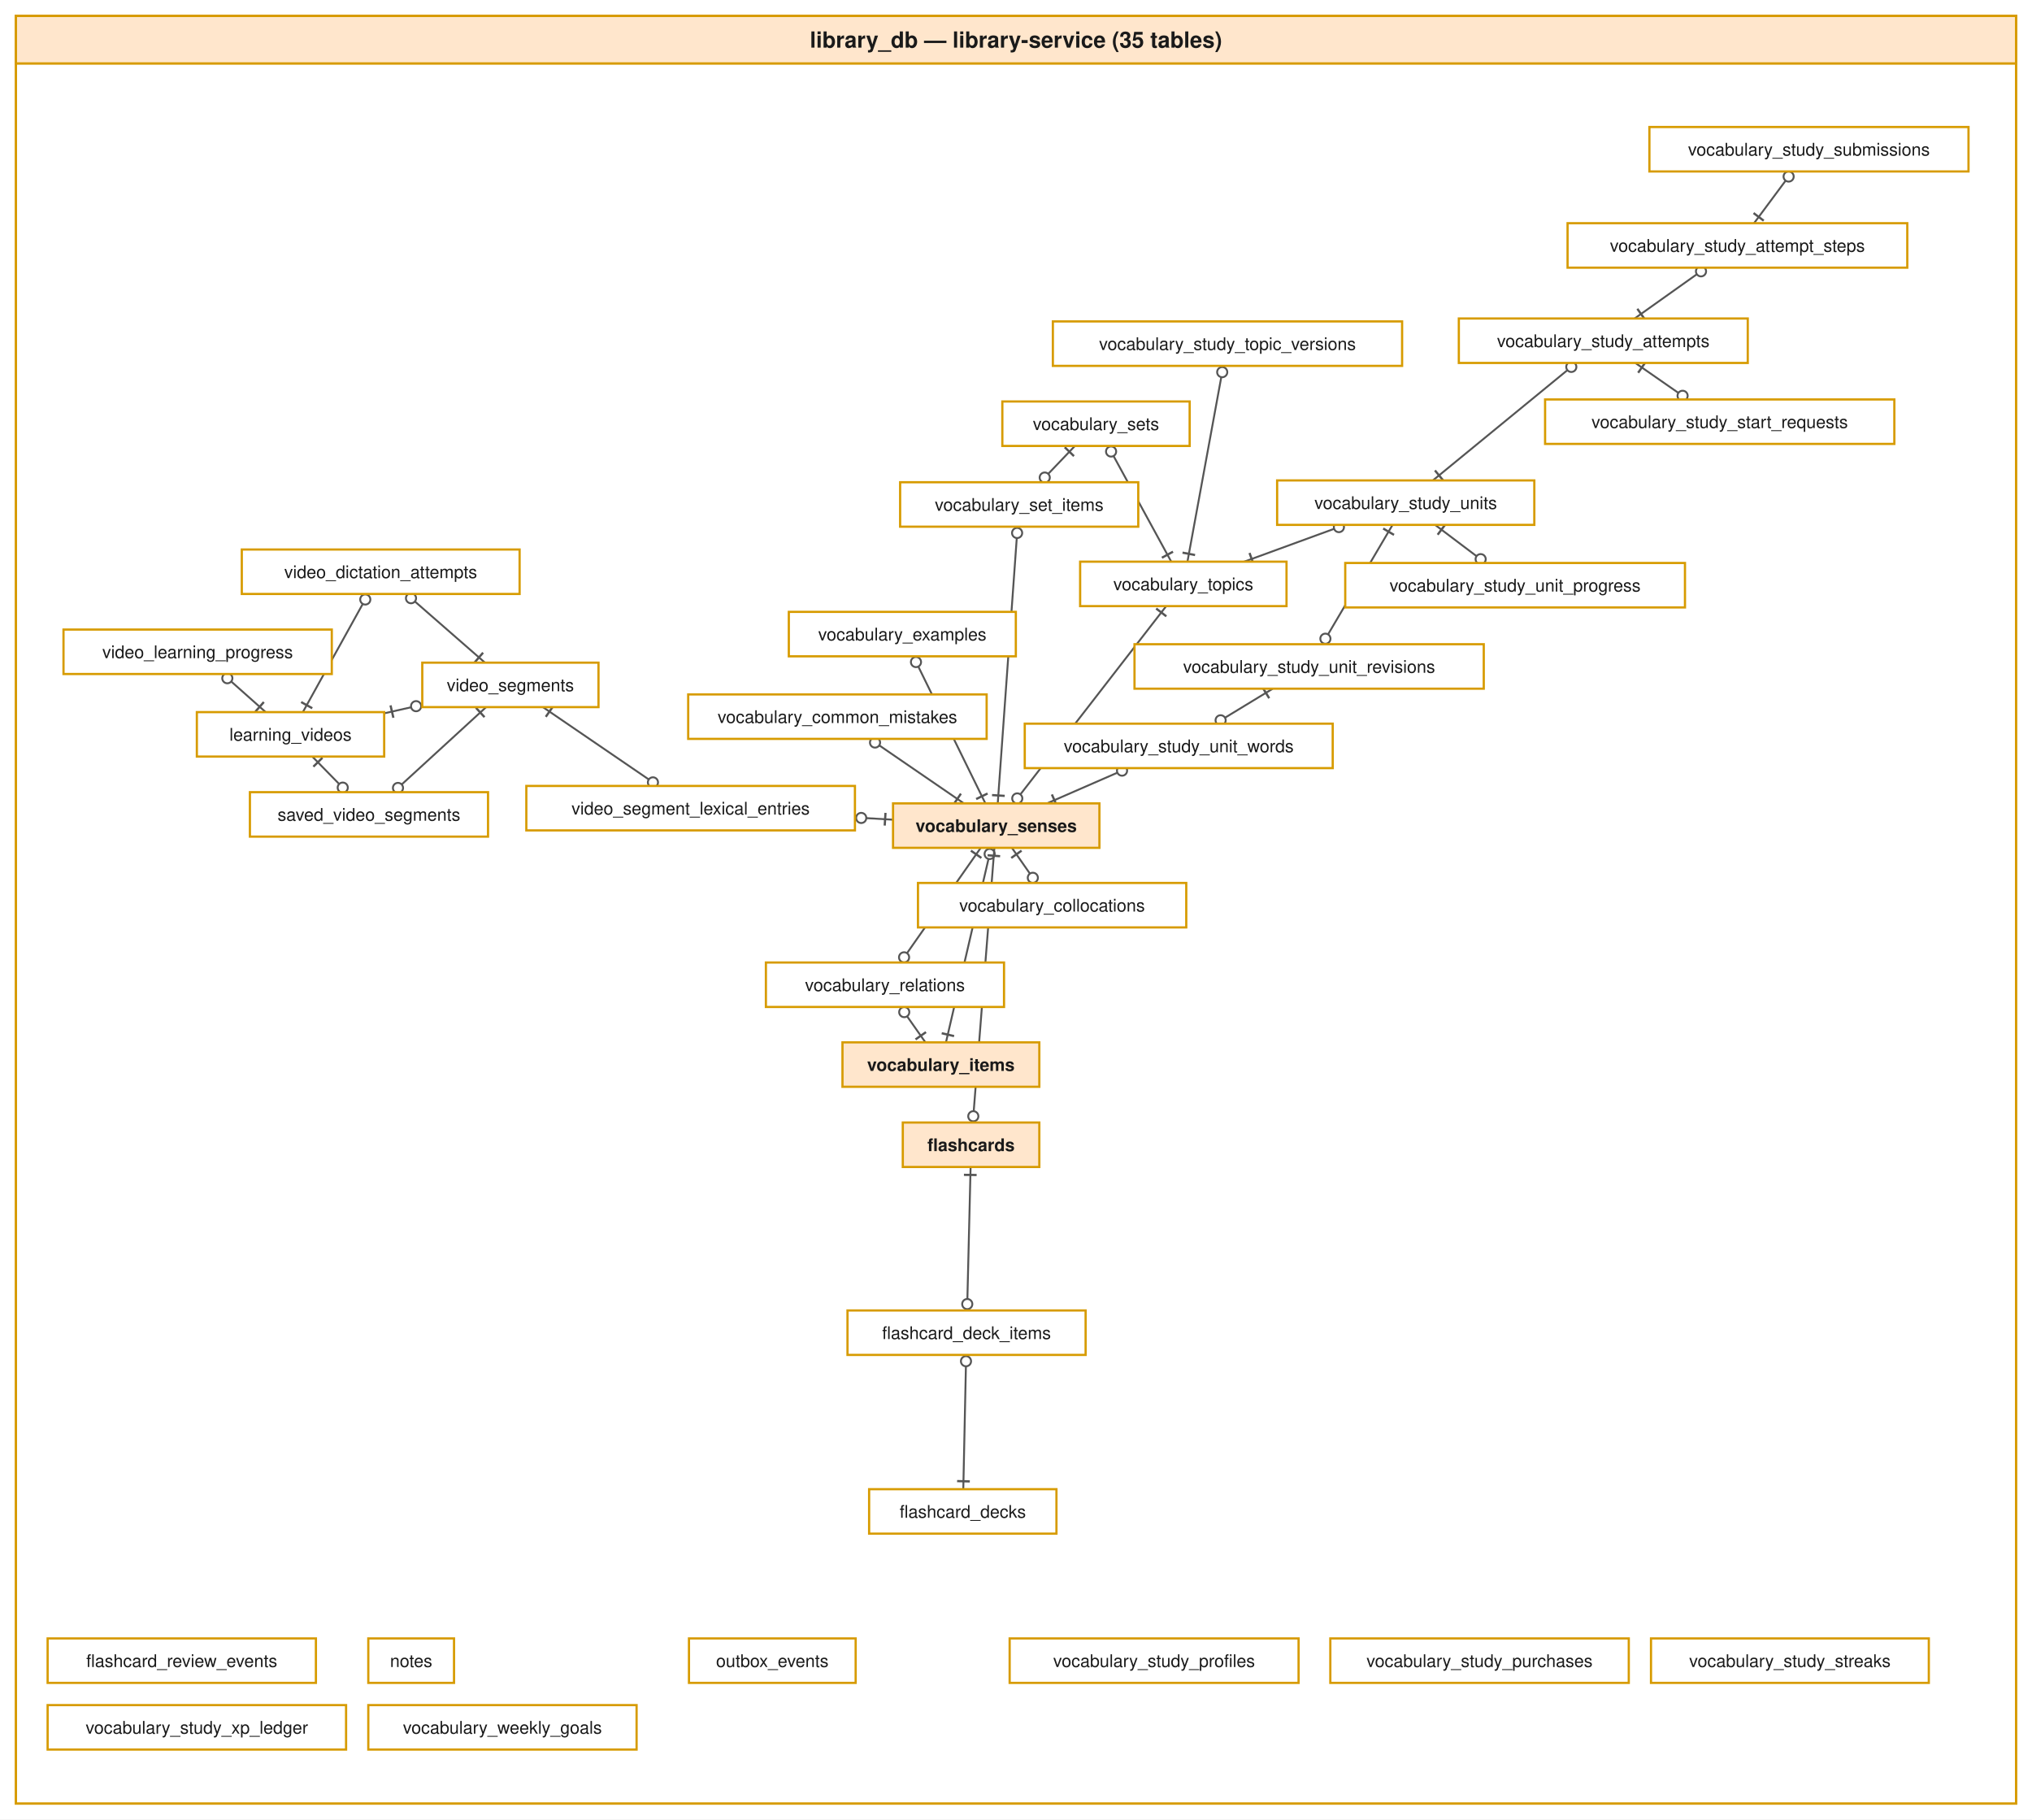
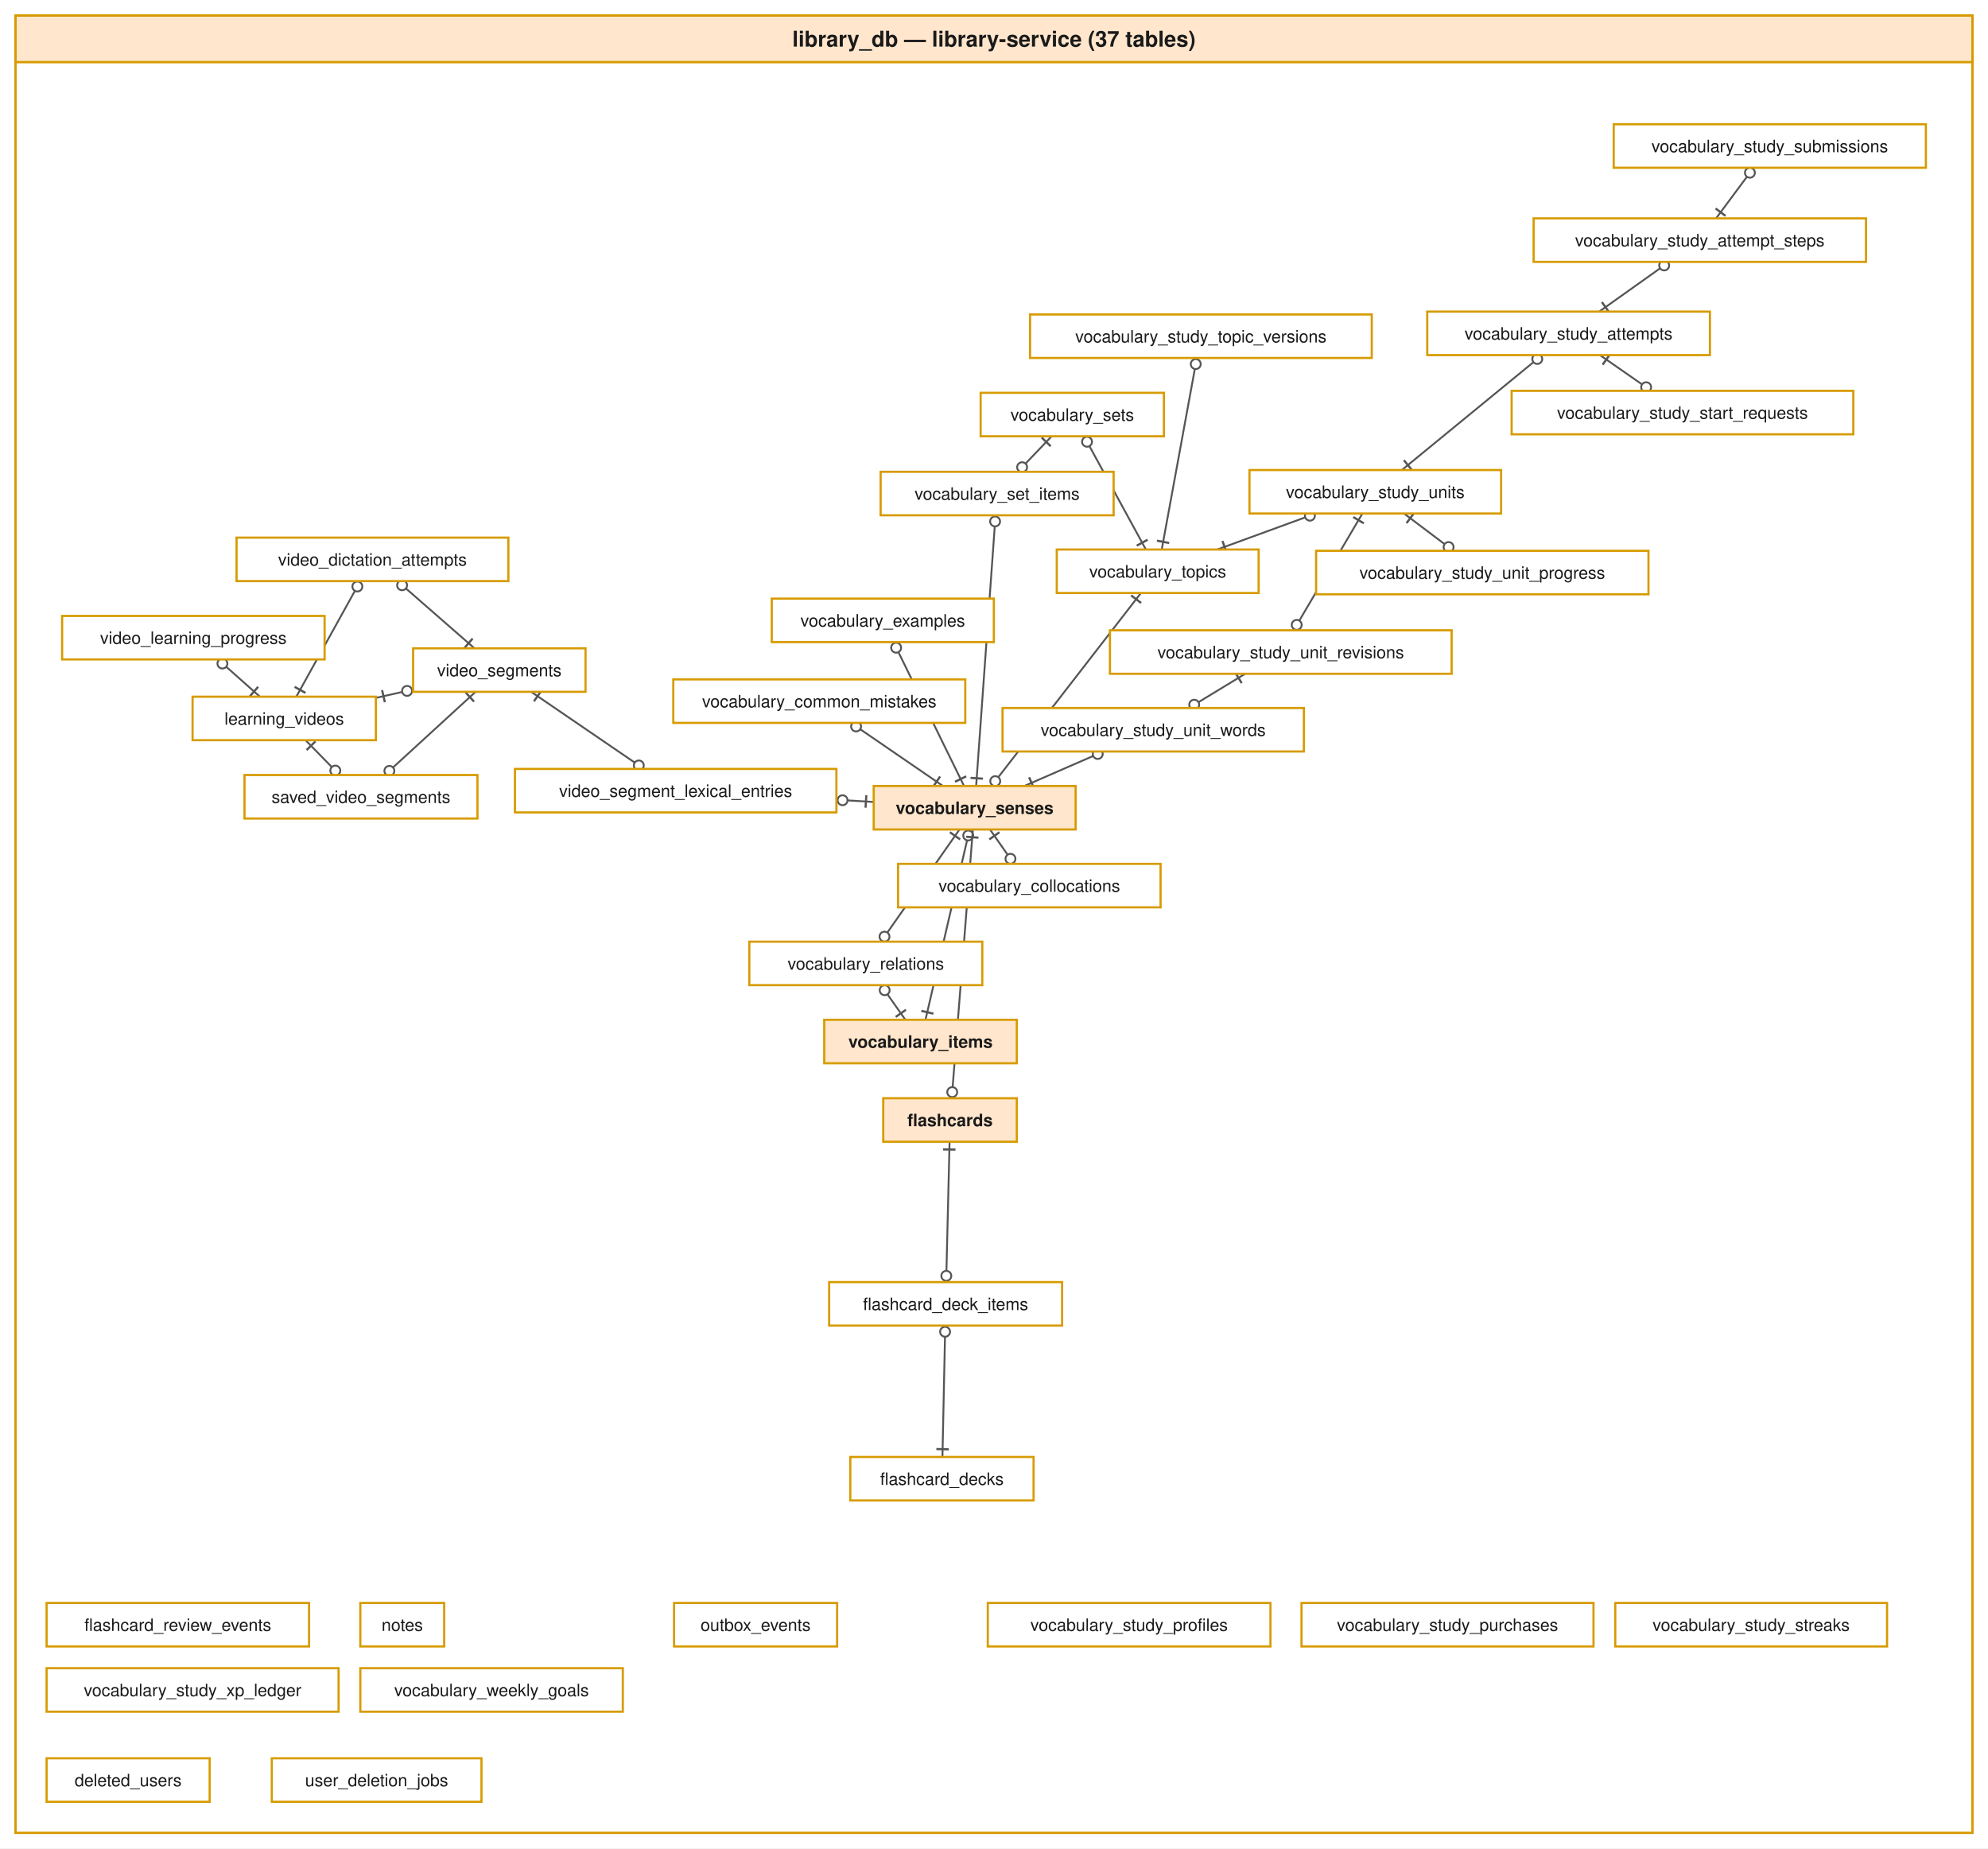
- <svg xmlns="http://www.w3.org/2000/svg" viewBox="0 0 1280 1146" width="1280" height="1146">
-   <rect width="1280" height="1146" fill="#ffffff" />
-   <rect x="10" y="10" width="1260" height="1126" fill="#ffffff" stroke="#d79b00" stroke-width="1.5" />
+ <svg xmlns="http://www.w3.org/2000/svg" viewBox="0 0 1280 1190" width="1280" height="1190">
+   <rect width="1280" height="1190" fill="#ffffff" />
+   <rect x="10" y="10" width="1260" height="1170" fill="#ffffff" stroke="#d79b00" stroke-width="1.5" />
  <rect x="10" y="10" width="1260" height="30" fill="#ffe6cc" stroke="#d79b00" stroke-width="1.5" />
-   <text x="640.0" y="30" font-family="Helvetica, Arial, sans-serif" font-size="14" font-weight="700" text-anchor="middle" fill="#1a1a1a">library_db — library-service (35 tables)</text>
+   <text x="640.0" y="30" font-family="Helvetica, Arial, sans-serif" font-size="14" font-weight="700" text-anchor="middle" fill="#1a1a1a">library_db — library-service (37 tables)</text>
  <path d="M606.8,938.0 L608.6,853.4" fill="none" stroke="#555555" stroke-width="1.2" />
  <circle cx="608.5" cy="857.4" r="3.2" fill="#ffffff" stroke="#555555" stroke-width="1.2" />
  <line x1="610.9" y1="933.1" x2="602.9" y2="932.9" stroke="#555555" stroke-width="1.4" />
  <path d="M611.4,735.1 L609.2,825.4" fill="none" stroke="#555555" stroke-width="1.2" />
  <circle cx="609.3" cy="821.4" r="3.2" fill="#ffffff" stroke="#555555" stroke-width="1.2" />
  <line x1="607.2" y1="740.0" x2="615.2" y2="740.1" stroke="#555555" stroke-width="1.4" />
  <path d="M196.7,476.5 L218.7,499.0" fill="none" stroke="#555555" stroke-width="1.2" />
  <circle cx="215.9" cy="496.1" r="3.2" fill="#ffffff" stroke="#555555" stroke-width="1.2" />
  <line x1="197.4" y1="482.9" x2="203.1" y2="477.3" stroke="#555555" stroke-width="1.4" />
  <path d="M190.8,448.5 L232.0,374.1" fill="none" stroke="#555555" stroke-width="1.2" />
  <circle cx="230.1" cy="377.6" r="3.2" fill="#ffffff" stroke="#555555" stroke-width="1.2" />
  <line x1="196.7" y1="446.1" x2="189.7" y2="442.2" stroke="#555555" stroke-width="1.4" />
  <path d="M167.3,448.5 L140.3,424.5" fill="none" stroke="#555555" stroke-width="1.2" />
  <circle cx="143.2" cy="427.2" r="3.2" fill="#ffffff" stroke="#555555" stroke-width="1.2" />
  <line x1="166.2" y1="442.2" x2="160.9" y2="448.2" stroke="#555555" stroke-width="1.4" />
  <path d="M242.0,449.3 L266.0,443.9" fill="none" stroke="#555555" stroke-width="1.2" />
  <circle cx="262.1" cy="444.8" r="3.2" fill="#ffffff" stroke="#555555" stroke-width="1.2" />
  <line x1="247.8" y1="452.1" x2="246.0" y2="444.3" stroke="#555555" stroke-width="1.4" />
  <path d="M306.2,445.4 L247.7,499.0" fill="none" stroke="#555555" stroke-width="1.2" />
  <circle cx="250.7" cy="496.3" r="3.2" fill="#ffffff" stroke="#555555" stroke-width="1.2" />
  <line x1="299.8" y1="445.8" x2="305.2" y2="451.7" stroke="#555555" stroke-width="1.4" />
  <path d="M305.5,417.4 L255.9,374.1" fill="none" stroke="#555555" stroke-width="1.2" />
  <circle cx="258.9" cy="376.8" r="3.2" fill="#ffffff" stroke="#555555" stroke-width="1.2" />
  <line x1="304.3" y1="411.1" x2="299.1" y2="417.1" stroke="#555555" stroke-width="1.4" />
  <path d="M342.0,445.4 L414.6,495.0" fill="none" stroke="#555555" stroke-width="1.2" />
  <circle cx="411.3" cy="492.8" r="3.2" fill="#ffffff" stroke="#555555" stroke-width="1.2" />
  <line x1="343.8" y1="451.5" x2="348.4" y2="444.9" stroke="#555555" stroke-width="1.4" />
  <path d="M582.9,656.5 L567.3,634.3" fill="none" stroke="#555555" stroke-width="1.2" />
  <circle cx="569.6" cy="637.5" r="3.2" fill="#ffffff" stroke="#555555" stroke-width="1.2" />
  <line x1="583.3" y1="650.1" x2="576.7" y2="654.7" stroke="#555555" stroke-width="1.4" />
  <path d="M595.9,656.5 L624.3,534.0" fill="none" stroke="#555555" stroke-width="1.2" />
  <circle cx="623.4" cy="537.9" r="3.2" fill="#ffffff" stroke="#555555" stroke-width="1.2" />
  <line x1="601.0" y1="652.6" x2="593.2" y2="650.8" stroke="#555555" stroke-width="1.4" />
  <path d="M626.4,534.0 L612.8,707.1" fill="none" stroke="#555555" stroke-width="1.2" />
  <circle cx="613.1" cy="703.1" r="3.2" fill="#ffffff" stroke="#555555" stroke-width="1.2" />
  <line x1="622.1" y1="538.7" x2="630.0" y2="539.3" stroke="#555555" stroke-width="1.4" />
  <path d="M562.5,516.3 L538.5,514.9" fill="none" stroke="#555555" stroke-width="1.2" />
  <circle cx="542.5" cy="515.2" r="3.2" fill="#ffffff" stroke="#555555" stroke-width="1.2" />
  <line x1="557.8" y1="512.0" x2="557.3" y2="520.0" stroke="#555555" stroke-width="1.4" />
  <path d="M637.4,534.0 L652.9,556.2" fill="none" stroke="#555555" stroke-width="1.2" />
  <circle cx="650.6" cy="552.9" r="3.2" fill="#ffffff" stroke="#555555" stroke-width="1.2" />
  <line x1="637.0" y1="540.4" x2="643.5" y2="535.8" stroke="#555555" stroke-width="1.4" />
  <path d="M607.1,506.0 L547.9,465.4" fill="none" stroke="#555555" stroke-width="1.2" />
  <circle cx="551.2" cy="467.7" r="3.2" fill="#ffffff" stroke="#555555" stroke-width="1.2" />
  <line x1="605.3" y1="499.9" x2="600.8" y2="506.5" stroke="#555555" stroke-width="1.4" />
  <path d="M620.7,506.0 L575.3,413.4" fill="none" stroke="#555555" stroke-width="1.2" />
  <circle cx="577.0" cy="417.0" r="3.2" fill="#ffffff" stroke="#555555" stroke-width="1.2" />
  <line x1="622.1" y1="499.8" x2="614.9" y2="503.3" stroke="#555555" stroke-width="1.4" />
  <path d="M617.8,534.0 L567.2,606.3" fill="none" stroke="#555555" stroke-width="1.2" />
  <circle cx="569.5" cy="603.0" r="3.2" fill="#ffffff" stroke="#555555" stroke-width="1.2" />
  <line x1="611.6" y1="535.8" x2="618.2" y2="540.4" stroke="#555555" stroke-width="1.4" />
  <path d="M628.5,506.0 L641.0,331.7" fill="none" stroke="#555555" stroke-width="1.2" />
  <circle cx="640.7" cy="335.7" r="3.2" fill="#ffffff" stroke="#555555" stroke-width="1.2" />
  <line x1="632.9" y1="501.3" x2="624.9" y2="500.8" stroke="#555555" stroke-width="1.4" />
  <path d="M659.6,506.0 L710.5,483.8" fill="none" stroke="#555555" stroke-width="1.2" />
  <circle cx="706.8" cy="485.4" r="3.2" fill="#ffffff" stroke="#555555" stroke-width="1.2" />
  <line x1="665.8" y1="507.7" x2="662.6" y2="500.4" stroke="#555555" stroke-width="1.4" />
  <path d="M677.1,280.9 L655.3,303.7" fill="none" stroke="#555555" stroke-width="1.2" />
  <circle cx="658.1" cy="300.8" r="3.2" fill="#ffffff" stroke="#555555" stroke-width="1.2" />
  <line x1="670.7" y1="281.7" x2="676.5" y2="287.3" stroke="#555555" stroke-width="1.4" />
  <path d="M1104.9,140.6 L1129.1,108.0" fill="none" stroke="#555555" stroke-width="1.2" />
  <circle cx="1126.7" cy="111.2" r="3.2" fill="#ffffff" stroke="#555555" stroke-width="1.2" />
  <line x1="1111.0" y1="139.0" x2="1104.6" y2="134.2" stroke="#555555" stroke-width="1.4" />
  <path d="M1029.7,200.6 L1074.7,168.6" fill="none" stroke="#555555" stroke-width="1.2" />
  <circle cx="1071.5" cy="170.9" r="3.2" fill="#ffffff" stroke="#555555" stroke-width="1.2" />
  <line x1="1036.0" y1="201.0" x2="1031.4" y2="194.5" stroke="#555555" stroke-width="1.4" />
  <path d="M1030.1,228.6 L1063.2,251.6" fill="none" stroke="#555555" stroke-width="1.2" />
  <circle cx="1059.9" cy="249.3" r="3.2" fill="#ffffff" stroke="#555555" stroke-width="1.2" />
  <line x1="1031.9" y1="234.8" x2="1036.5" y2="228.2" stroke="#555555" stroke-width="1.4" />
  <path d="M801.7,433.8 L765.5,455.8" fill="none" stroke="#555555" stroke-width="1.2" />
  <circle cx="768.9" cy="453.7" r="3.2" fill="#ffffff" stroke="#555555" stroke-width="1.2" />
  <line x1="795.3" y1="433.0" x2="799.5" y2="439.8" stroke="#555555" stroke-width="1.4" />
  <path d="M902.6,302.6 L992.9,228.6" fill="none" stroke="#555555" stroke-width="1.2" />
  <circle cx="989.8" cy="231.1" r="3.2" fill="#ffffff" stroke="#555555" stroke-width="1.2" />
  <line x1="909.0" y1="302.5" x2="903.9" y2="296.3" stroke="#555555" stroke-width="1.4" />
  <path d="M904.0,330.6 L935.8,354.6" fill="none" stroke="#555555" stroke-width="1.2" />
  <circle cx="932.7" cy="352.2" r="3.2" fill="#ffffff" stroke="#555555" stroke-width="1.2" />
  <line x1="905.6" y1="336.8" x2="910.4" y2="330.4" stroke="#555555" stroke-width="1.4" />
  <path d="M877.2,330.6 L832.9,405.8" fill="none" stroke="#555555" stroke-width="1.2" />
  <circle cx="834.9" cy="402.3" r="3.2" fill="#ffffff" stroke="#555555" stroke-width="1.2" />
  <line x1="871.3" y1="332.9" x2="878.1" y2="336.9" stroke="#555555" stroke-width="1.4" />
  <path d="M734.6,381.8 L638.4,506.0" fill="none" stroke="#555555" stroke-width="1.2" />
  <circle cx="640.8" cy="502.9" r="3.2" fill="#ffffff" stroke="#555555" stroke-width="1.2" />
  <line x1="728.3" y1="383.3" x2="734.7" y2="388.2" stroke="#555555" stroke-width="1.4" />
  <path d="M737.8,353.8 L698.0,280.9" fill="none" stroke="#555555" stroke-width="1.2" />
  <circle cx="699.9" cy="284.4" r="3.2" fill="#ffffff" stroke="#555555" stroke-width="1.2" />
  <line x1="738.9" y1="347.5" x2="731.9" y2="351.3" stroke="#555555" stroke-width="1.4" />
  <path d="M748.0,353.8 L770.6,230.5" fill="none" stroke="#555555" stroke-width="1.2" />
  <circle cx="769.9" cy="234.4" r="3.2" fill="#ffffff" stroke="#555555" stroke-width="1.2" />
  <line x1="752.8" y1="349.6" x2="744.9" y2="348.1" stroke="#555555" stroke-width="1.4" />
  <path d="M783.7,353.8 L847.2,330.6" fill="none" stroke="#555555" stroke-width="1.2" />
  <circle cx="843.4" cy="332.0" r="3.2" fill="#ffffff" stroke="#555555" stroke-width="1.2" />
  <line x1="789.8" y1="355.8" x2="787.1" y2="348.3" stroke="#555555" stroke-width="1.4" />
  <rect x="533.853" y="825.425" width="150" height="28" fill="#ffffff" stroke="#d79b00" stroke-width="1.4" />
  <text x="608.853" y="843.425" font-family="Helvetica, Arial, sans-serif" font-size="11" font-weight="400" text-anchor="middle" fill="#1a1a1a">flashcard_deck_items</text>
  <rect x="547.48" y="938.0" width="118" height="28" fill="#ffffff" stroke="#d79b00" stroke-width="1.4" />
  <text x="606.48" y="956.0" font-family="Helvetica, Arial, sans-serif" font-size="11" font-weight="400" text-anchor="middle" fill="#1a1a1a">flashcard_decks</text>
  <rect x="30" y="1032" width="169" height="28" fill="#ffffff" stroke="#d79b00" stroke-width="1.4" />
  <text x="114.5" y="1050" font-family="Helvetica, Arial, sans-serif" font-size="11" font-weight="400" text-anchor="middle" fill="#1a1a1a">flashcard_review_events</text>
  <rect x="568.688" y="707.051" width="86" height="28" fill="#ffe6cc" stroke="#d79b00" stroke-width="1.4" />
  <text x="611.688" y="725.051" font-family="Helvetica, Arial, sans-serif" font-size="11" font-weight="700" text-anchor="middle" fill="#1a1a1a">flashcards</text>
  <rect x="124.003" y="448.543" width="118" height="28" fill="#ffffff" stroke="#d79b00" stroke-width="1.4" />
  <text x="183.003" y="466.543" font-family="Helvetica, Arial, sans-serif" font-size="11" font-weight="400" text-anchor="middle" fill="#1a1a1a">learning_videos</text>
  <rect x="232" y="1032" width="54" height="28" fill="#ffffff" stroke="#d79b00" stroke-width="1.4" />
  <text x="259.0" y="1050" font-family="Helvetica, Arial, sans-serif" font-size="11" font-weight="400" text-anchor="middle" fill="#1a1a1a">notes</text>
  <rect x="434" y="1032" width="105" height="28" fill="#ffffff" stroke="#d79b00" stroke-width="1.4" />
  <text x="486.5" y="1050" font-family="Helvetica, Arial, sans-serif" font-size="11" font-weight="400" text-anchor="middle" fill="#1a1a1a">outbox_events</text>
  <rect x="157.421" y="498.963" width="150" height="28" fill="#ffffff" stroke="#d79b00" stroke-width="1.4" />
  <text x="232.421" y="516.963" font-family="Helvetica, Arial, sans-serif" font-size="11" font-weight="400" text-anchor="middle" fill="#1a1a1a">saved_video_segments</text>
  <rect x="152.31" y="346.123" width="175" height="28" fill="#ffffff" stroke="#d79b00" stroke-width="1.4" />
  <text x="239.81" y="364.123" font-family="Helvetica, Arial, sans-serif" font-size="11" font-weight="400" text-anchor="middle" fill="#1a1a1a">video_dictation_attempts</text>
  <rect x="40.0" y="396.543" width="169" height="28" fill="#ffffff" stroke="#d79b00" stroke-width="1.4" />
  <text x="124.5" y="414.543" font-family="Helvetica, Arial, sans-serif" font-size="11" font-weight="400" text-anchor="middle" fill="#1a1a1a">video_learning_progress</text>
  <rect x="331.544" y="495.042" width="207" height="28" fill="#ffffff" stroke="#d79b00" stroke-width="1.4" />
  <text x="435.044" y="513.042" font-family="Helvetica, Arial, sans-serif" font-size="11" font-weight="400" text-anchor="middle" fill="#1a1a1a">video_segment_lexical_entries</text>
  <rect x="266.003" y="417.392" width="111" height="28" fill="#ffffff" stroke="#d79b00" stroke-width="1.4" />
  <text x="321.503" y="435.392" font-family="Helvetica, Arial, sans-serif" font-size="11" font-weight="400" text-anchor="middle" fill="#1a1a1a">video_segments</text>
  <rect x="578.249" y="556.151" width="169" height="28" fill="#ffffff" stroke="#d79b00" stroke-width="1.4" />
  <text x="662.749" y="574.151" font-family="Helvetica, Arial, sans-serif" font-size="11" font-weight="400" text-anchor="middle" fill="#1a1a1a">vocabulary_collocations</text>
  <rect x="433.508" y="437.397" width="188" height="28" fill="#ffffff" stroke="#d79b00" stroke-width="1.4" />
  <text x="527.508" y="455.397" font-family="Helvetica, Arial, sans-serif" font-size="11" font-weight="400" text-anchor="middle" fill="#1a1a1a">vocabulary_common_mistakes</text>
  <rect x="496.893" y="385.397" width="143" height="28" fill="#ffffff" stroke="#d79b00" stroke-width="1.4" />
  <text x="568.393" y="403.397" font-family="Helvetica, Arial, sans-serif" font-size="11" font-weight="400" text-anchor="middle" fill="#1a1a1a">vocabulary_examples</text>
  <rect x="530.687" y="656.54" width="124" height="28" fill="#ffe6cc" stroke="#d79b00" stroke-width="1.4" />
  <text x="592.687" y="674.54" font-family="Helvetica, Arial, sans-serif" font-size="11" font-weight="700" text-anchor="middle" fill="#1a1a1a">vocabulary_items</text>
  <rect x="482.456" y="606.257" width="150" height="28" fill="#ffffff" stroke="#d79b00" stroke-width="1.4" />
  <text x="557.456" y="624.257" font-family="Helvetica, Arial, sans-serif" font-size="11" font-weight="400" text-anchor="middle" fill="#1a1a1a">vocabulary_relations</text>
  <rect x="562.544" y="506.025" width="130" height="28" fill="#ffe6cc" stroke="#d79b00" stroke-width="1.4" />
  <text x="627.544" y="524.025" font-family="Helvetica, Arial, sans-serif" font-size="11" font-weight="700" text-anchor="middle" fill="#1a1a1a">vocabulary_senses</text>
  <rect x="567.016" y="303.746" width="150" height="28" fill="#ffffff" stroke="#d79b00" stroke-width="1.4" />
  <text x="642.016" y="321.746" font-family="Helvetica, Arial, sans-serif" font-size="11" font-weight="400" text-anchor="middle" fill="#1a1a1a">vocabulary_set_items</text>
  <rect x="631.396" y="252.884" width="118" height="28" fill="#ffffff" stroke="#d79b00" stroke-width="1.4" />
  <text x="690.396" y="270.884" font-family="Helvetica, Arial, sans-serif" font-size="11" font-weight="400" text-anchor="middle" fill="#1a1a1a">vocabulary_sets</text>
  <rect x="987.443" y="140.593" width="214" height="28" fill="#ffffff" stroke="#d79b00" stroke-width="1.4" />
  <text x="1094.443" y="158.593" font-family="Helvetica, Arial, sans-serif" font-size="11" font-weight="400" text-anchor="middle" fill="#1a1a1a">vocabulary_study_attempt_steps</text>
  <rect x="918.947" y="200.612" width="182" height="28" fill="#ffffff" stroke="#d79b00" stroke-width="1.4" />
  <text x="1009.947" y="218.612" font-family="Helvetica, Arial, sans-serif" font-size="11" font-weight="400" text-anchor="middle" fill="#1a1a1a">vocabulary_study_attempts</text>
  <rect x="636" y="1032" width="182" height="28" fill="#ffffff" stroke="#d79b00" stroke-width="1.4" />
  <text x="727.0" y="1050" font-family="Helvetica, Arial, sans-serif" font-size="11" font-weight="400" text-anchor="middle" fill="#1a1a1a">vocabulary_study_profiles</text>
  <rect x="838" y="1032" width="188" height="28" fill="#ffffff" stroke="#d79b00" stroke-width="1.4" />
  <text x="932.0" y="1050" font-family="Helvetica, Arial, sans-serif" font-size="11" font-weight="400" text-anchor="middle" fill="#1a1a1a">vocabulary_study_purchases</text>
  <rect x="973.288" y="251.608" width="220" height="28" fill="#ffffff" stroke="#d79b00" stroke-width="1.4" />
  <text x="1083.288" y="269.608" font-family="Helvetica, Arial, sans-serif" font-size="11" font-weight="400" text-anchor="middle" fill="#1a1a1a">vocabulary_study_start_requests</text>
  <rect x="1040" y="1032" width="175" height="28" fill="#ffffff" stroke="#d79b00" stroke-width="1.4" />
  <text x="1127.5" y="1050" font-family="Helvetica, Arial, sans-serif" font-size="11" font-weight="400" text-anchor="middle" fill="#1a1a1a">vocabulary_study_streaks</text>
  <rect x="1039.0" y="80.0" width="201" height="28" fill="#ffffff" stroke="#d79b00" stroke-width="1.4" />
  <text x="1139.5" y="98.0" font-family="Helvetica, Arial, sans-serif" font-size="11" font-weight="400" text-anchor="middle" fill="#1a1a1a">vocabulary_study_submissions</text>
  <rect x="663.218" y="202.453" width="220" height="28" fill="#ffffff" stroke="#d79b00" stroke-width="1.4" />
  <text x="773.218" y="220.453" font-family="Helvetica, Arial, sans-serif" font-size="11" font-weight="400" text-anchor="middle" fill="#1a1a1a">vocabulary_study_topic_versions</text>
  <rect x="847.398" y="354.604" width="214" height="28" fill="#ffffff" stroke="#d79b00" stroke-width="1.4" />
  <text x="954.398" y="372.604" font-family="Helvetica, Arial, sans-serif" font-size="11" font-weight="400" text-anchor="middle" fill="#1a1a1a">vocabulary_study_unit_progress</text>
  <rect x="714.65" y="405.781" width="220" height="28" fill="#ffffff" stroke="#d79b00" stroke-width="1.4" />
  <text x="824.65" y="423.781" font-family="Helvetica, Arial, sans-serif" font-size="11" font-weight="400" text-anchor="middle" fill="#1a1a1a">vocabulary_study_unit_revisions</text>
  <rect x="645.508" y="455.816" width="194" height="28" fill="#ffffff" stroke="#d79b00" stroke-width="1.4" />
  <text x="742.508" y="473.816" font-family="Helvetica, Arial, sans-serif" font-size="11" font-weight="400" text-anchor="middle" fill="#1a1a1a">vocabulary_study_unit_words</text>
  <rect x="804.496" y="302.607" width="162" height="28" fill="#ffffff" stroke="#d79b00" stroke-width="1.4" />
  <text x="885.496" y="320.607" font-family="Helvetica, Arial, sans-serif" font-size="11" font-weight="400" text-anchor="middle" fill="#1a1a1a">vocabulary_study_units</text>
  <rect x="30" y="1074" width="188" height="28" fill="#ffffff" stroke="#d79b00" stroke-width="1.4" />
  <text x="124.0" y="1092" font-family="Helvetica, Arial, sans-serif" font-size="11" font-weight="400" text-anchor="middle" fill="#1a1a1a">vocabulary_study_xp_ledger</text>
  <rect x="680.406" y="353.781" width="130" height="28" fill="#ffffff" stroke="#d79b00" stroke-width="1.4" />
  <text x="745.406" y="371.781" font-family="Helvetica, Arial, sans-serif" font-size="11" font-weight="400" text-anchor="middle" fill="#1a1a1a">vocabulary_topics</text>
  <rect x="232" y="1074" width="169" height="28" fill="#ffffff" stroke="#d79b00" stroke-width="1.4" />
  <text x="316.5" y="1092" font-family="Helvetica, Arial, sans-serif" font-size="11" font-weight="400" text-anchor="middle" fill="#1a1a1a">vocabulary_weekly_goals</text>
+   <rect x="30" y="1132" width="105" height="28" fill="#ffffff" stroke="#d79b00" stroke-width="1.4" />
+   <text x="82.5" y="1150" font-family="Helvetica, Arial, sans-serif" font-size="11" font-weight="400" text-anchor="middle" fill="#1a1a1a">deleted_users</text>
+   <rect x="175" y="1132" width="135" height="28" fill="#ffffff" stroke="#d79b00" stroke-width="1.4" />
+   <text x="242.5" y="1150" font-family="Helvetica, Arial, sans-serif" font-size="11" font-weight="400" text-anchor="middle" fill="#1a1a1a">user_deletion_jobs</text>
</svg>
